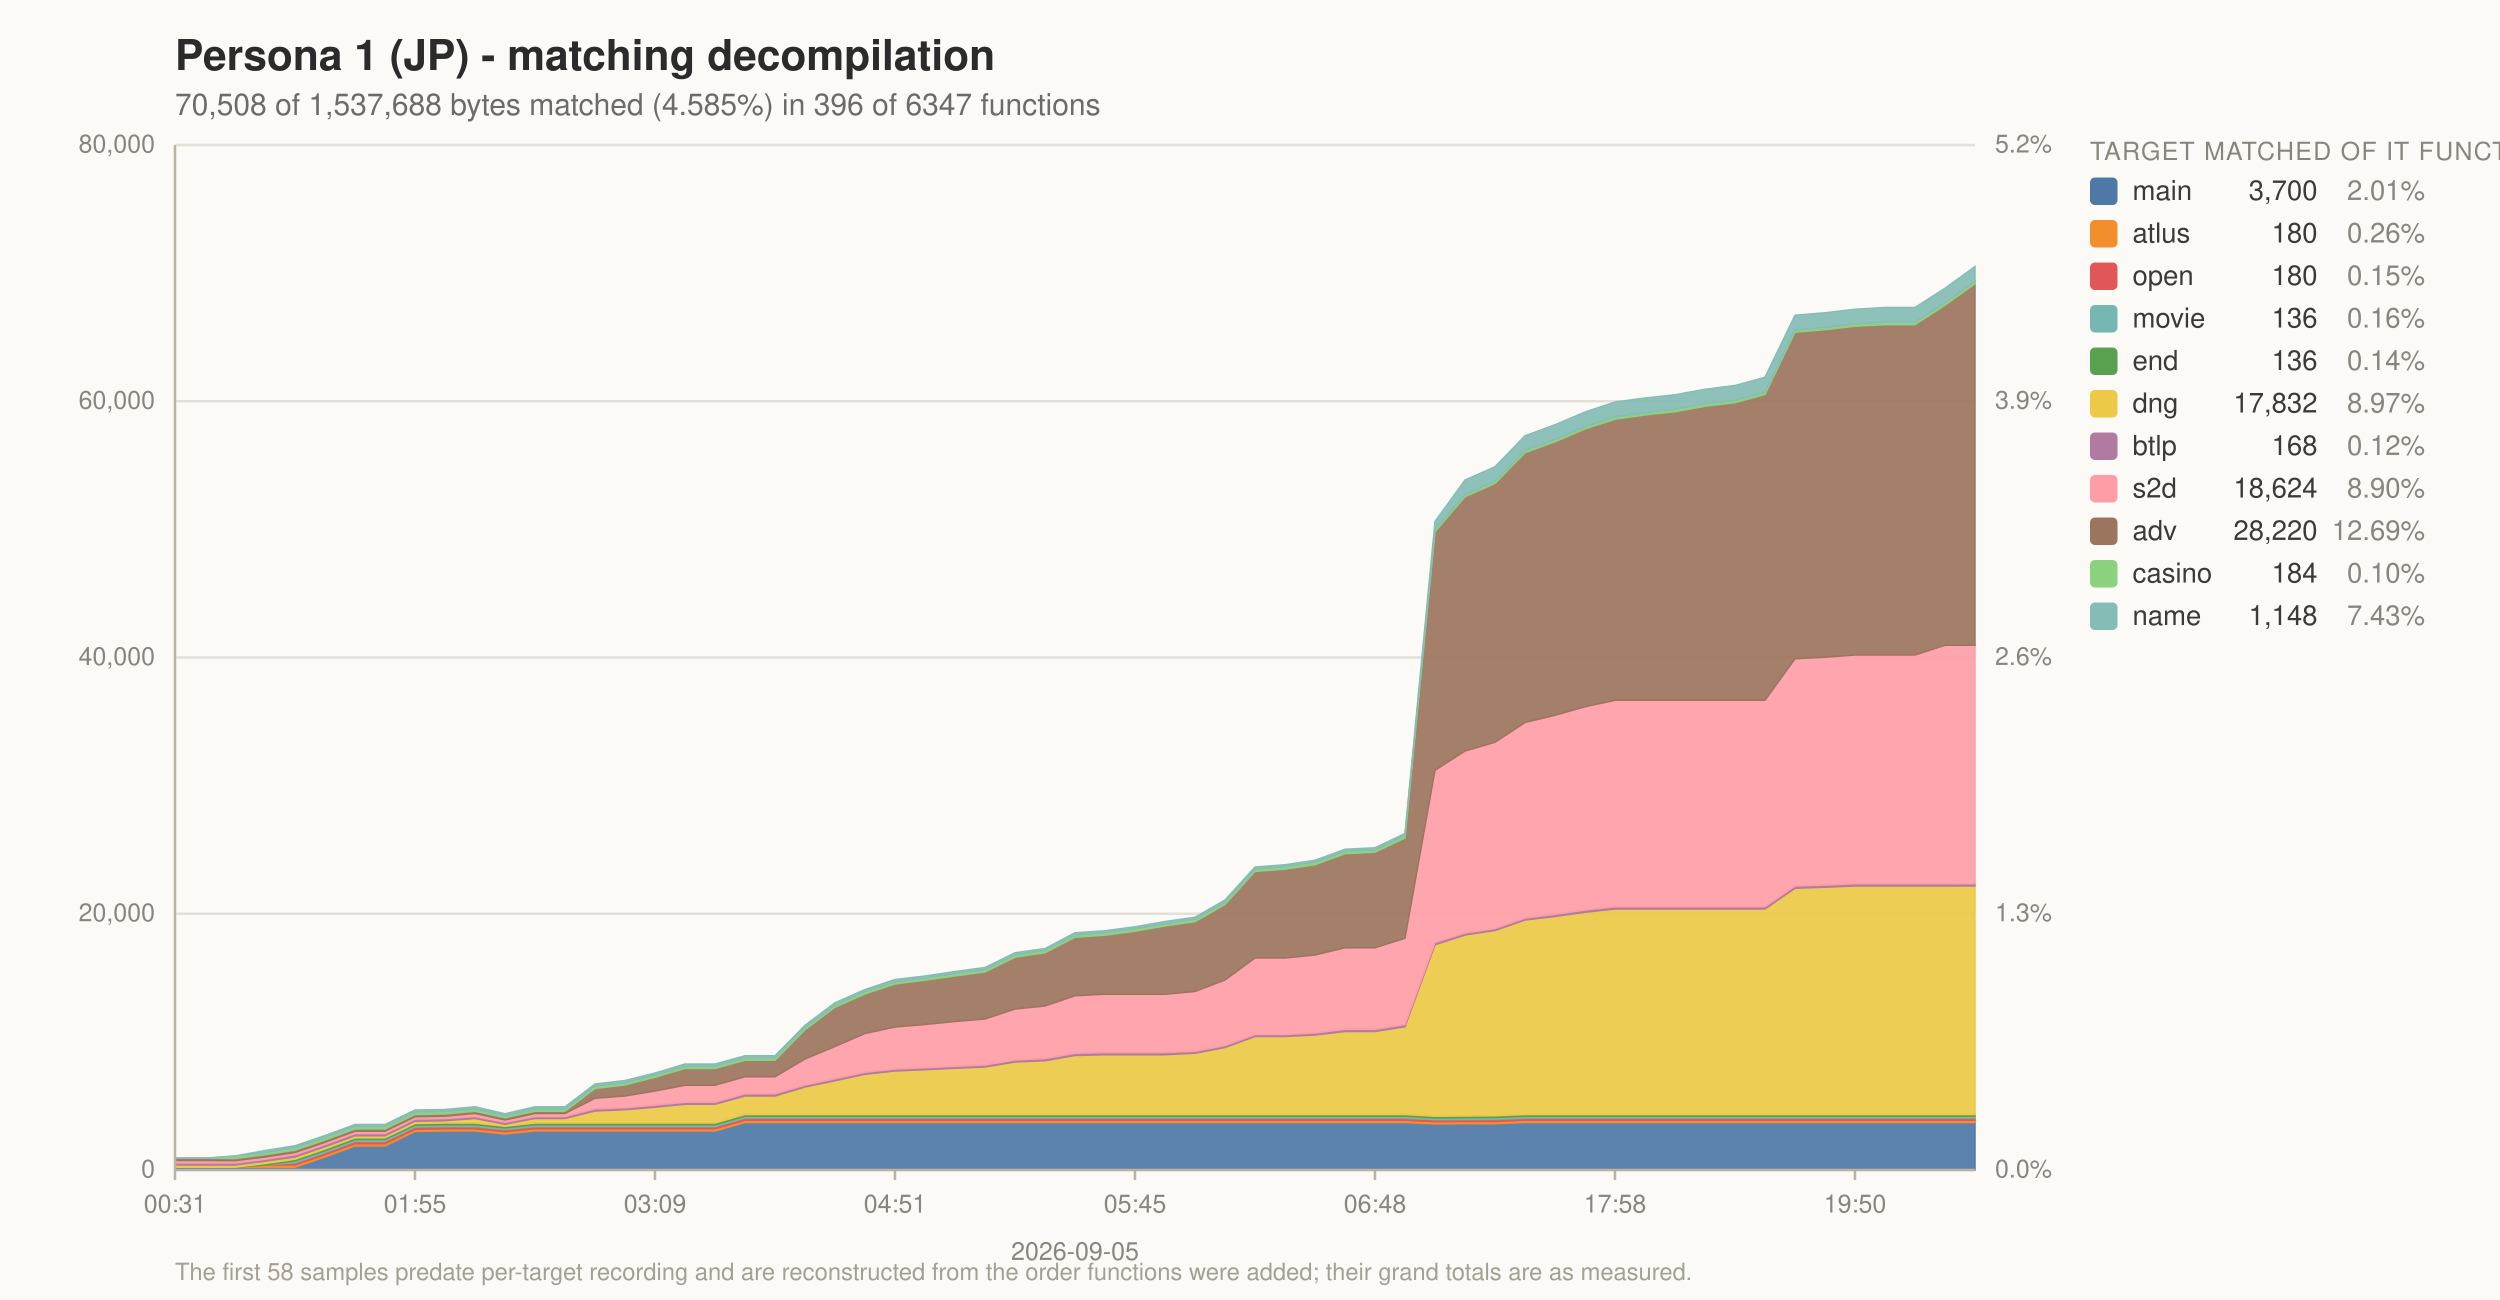
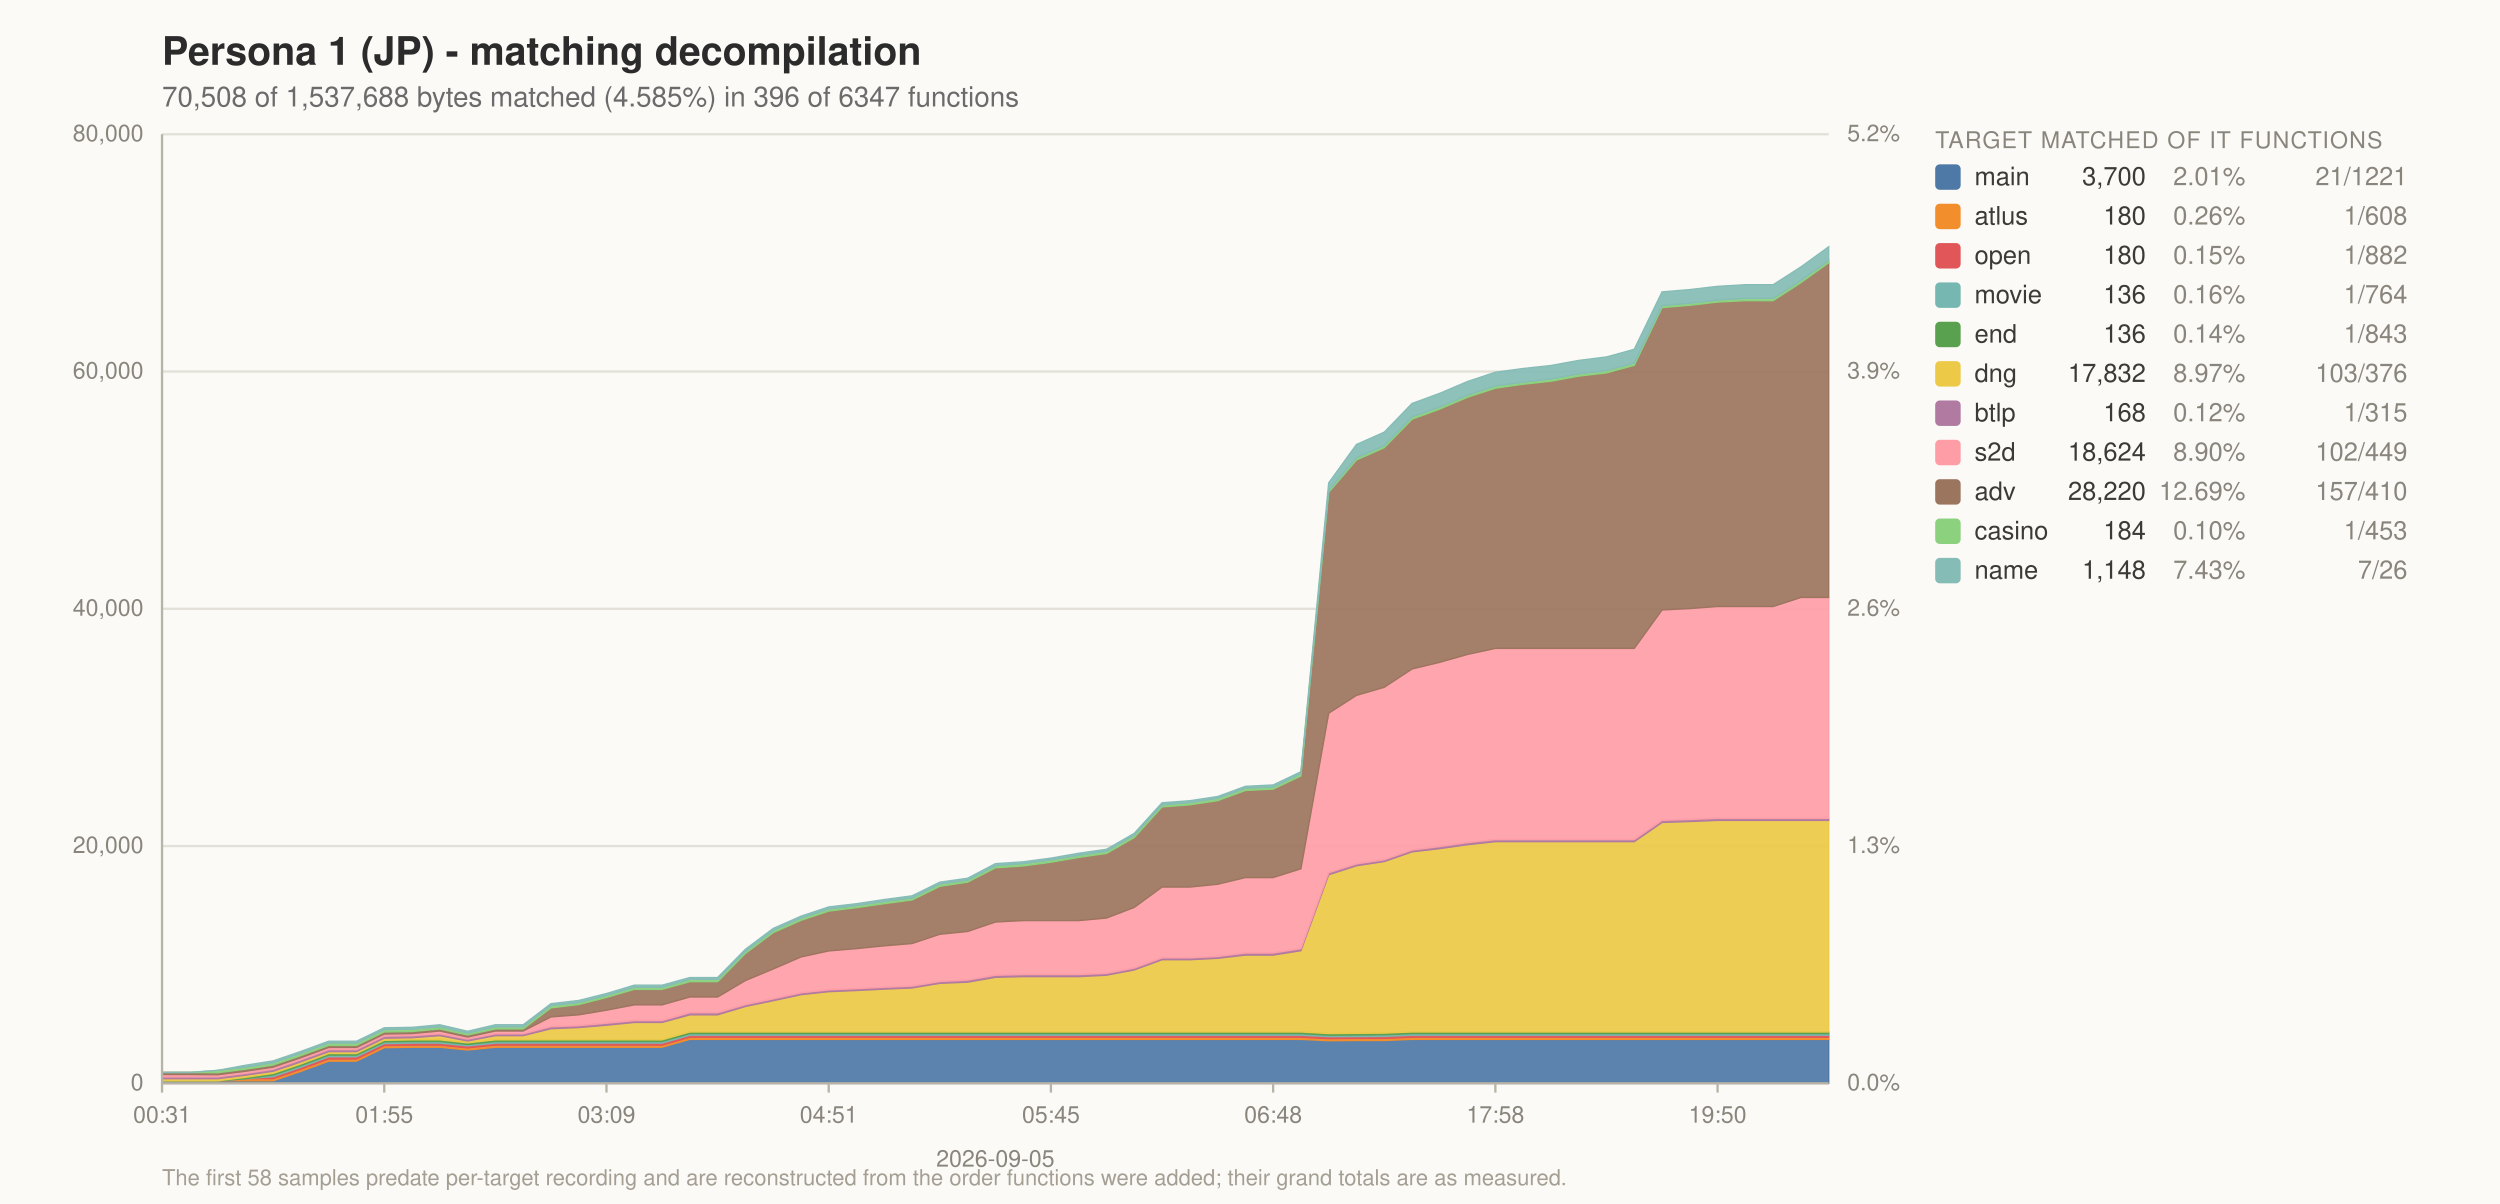
- <svg xmlns="http://www.w3.org/2000/svg" width="1000" height="520" viewBox="0 0 1000 520" font-family="Segoe UI, Helvetica, Arial, sans-serif">
-   <rect width="1000" height="520" fill="#fbfaf7" />
+ <svg xmlns="http://www.w3.org/2000/svg" width="1080" height="520" viewBox="0 0 1080 520" font-family="Segoe UI, Helvetica, Arial, sans-serif">
+   <rect width="1080" height="520" fill="#fbfaf7" />
  <text x="70" y="28" font-size="17" font-weight="600" fill="#2b2b2b">Persona 1 (JP) - matching decompilation</text>
  <text x="70" y="46" font-size="12" fill="#6b6b6b">70,508 of 1,537,688 bytes matched (4.585%) in 396 of 6347 functions</text>
  <line x1="70" y1="468.0" x2="790" y2="468.0" stroke="#e3e0d8" stroke-width="1" />
  <text x="62" y="471.0" font-size="10" fill="#8a857c" text-anchor="end">0</text>
  <text x="798" y="471.0" font-size="10" fill="#8a857c">0.0%</text>
  <line x1="70" y1="365.5" x2="790" y2="365.5" stroke="#e3e0d8" stroke-width="1" />
  <text x="62" y="368.5" font-size="10" fill="#8a857c" text-anchor="end">20,000</text>
  <text x="798" y="368.5" font-size="10" fill="#8a857c">1.3%</text>
  <line x1="70" y1="263.0" x2="790" y2="263.0" stroke="#e3e0d8" stroke-width="1" />
  <text x="62" y="266.0" font-size="10" fill="#8a857c" text-anchor="end">40,000</text>
  <text x="798" y="266.0" font-size="10" fill="#8a857c">2.6%</text>
  <line x1="70" y1="160.5" x2="790" y2="160.5" stroke="#e3e0d8" stroke-width="1" />
  <text x="62" y="163.5" font-size="10" fill="#8a857c" text-anchor="end">60,000</text>
  <text x="798" y="163.5" font-size="10" fill="#8a857c">3.9%</text>
  <line x1="70" y1="58.0" x2="790" y2="58.0" stroke="#e3e0d8" stroke-width="1" />
  <text x="62" y="61.0" font-size="10" fill="#8a857c" text-anchor="end">80,000</text>
  <text x="798" y="61.0" font-size="10" fill="#8a857c">5.2%</text>
  <polygon points="70.0,466.9 82.0,466.9 94.0,466.9 106.0,466.9 118.0,466.9 130.0,462.8 142.0,458.4 154.0,458.4 166.0,452.6 178.0,452.4 190.0,452.4 202.0,453.6 214.0,452.4 226.0,452.4 238.0,452.4 250.0,452.4 262.0,452.4 274.0,452.4 286.0,452.4 298.0,449.0 310.0,449.0 322.0,449.0 334.0,449.0 346.0,449.0 358.0,449.0 370.0,449.0 382.0,449.0 394.0,449.0 406.0,449.0 418.0,449.0 430.0,449.0 442.0,449.0 454.0,449.0 466.0,449.0 478.0,449.0 490.0,449.0 502.0,449.0 514.0,449.0 526.0,449.0 538.0,449.0 550.0,449.0 562.0,449.0 574.0,449.6 586.0,449.5 598.0,449.5 610.0,449.0 622.0,449.0 634.0,449.0 646.0,449.0 658.0,449.0 670.0,449.0 682.0,449.0 694.0,449.0 706.0,449.0 718.0,449.0 730.0,449.0 742.0,449.0 754.0,449.0 766.0,449.0 778.0,449.0 790.0,449.0 790.0,468.0 778.0,468.0 766.0,468.0 754.0,468.0 742.0,468.0 730.0,468.0 718.0,468.0 706.0,468.0 694.0,468.0 682.0,468.0 670.0,468.0 658.0,468.0 646.0,468.0 634.0,468.0 622.0,468.0 610.0,468.0 598.0,468.0 586.0,468.0 574.0,468.0 562.0,468.0 550.0,468.0 538.0,468.0 526.0,468.0 514.0,468.0 502.0,468.0 490.0,468.0 478.0,468.0 466.0,468.0 454.0,468.0 442.0,468.0 430.0,468.0 418.0,468.0 406.0,468.0 394.0,468.0 382.0,468.0 370.0,468.0 358.0,468.0 346.0,468.0 334.0,468.0 322.0,468.0 310.0,468.0 298.0,468.0 286.0,468.0 274.0,468.0 262.0,468.0 250.0,468.0 238.0,468.0 226.0,468.0 214.0,468.0 202.0,468.0 190.0,468.0 178.0,468.0 166.0,468.0 154.0,468.0 142.0,468.0 130.0,468.0 118.0,468.0 106.0,468.0 94.0,468.0 82.0,468.0 70.0,468.0" fill="#4e79a7" fill-opacity="0.92" stroke="#4e79a7" stroke-width="0.6" />
  <polygon points="70.0,466.9 82.0,466.9 94.0,466.9 106.0,466.0 118.0,466.0 130.0,461.9 142.0,457.5 154.0,457.5 166.0,451.7 178.0,451.5 190.0,451.5 202.0,452.7 214.0,451.5 226.0,451.5 238.0,451.5 250.0,451.5 262.0,451.5 274.0,451.5 286.0,451.5 298.0,448.1 310.0,448.1 322.0,448.1 334.0,448.1 346.0,448.1 358.0,448.1 370.0,448.1 382.0,448.1 394.0,448.1 406.0,448.1 418.0,448.1 430.0,448.1 442.0,448.1 454.0,448.1 466.0,448.1 478.0,448.1 490.0,448.1 502.0,448.1 514.0,448.1 526.0,448.1 538.0,448.1 550.0,448.1 562.0,448.1 574.0,448.7 586.0,448.6 598.0,448.6 610.0,448.1 622.0,448.1 634.0,448.1 646.0,448.1 658.0,448.1 670.0,448.1 682.0,448.1 694.0,448.1 706.0,448.1 718.0,448.1 730.0,448.1 742.0,448.1 754.0,448.1 766.0,448.1 778.0,448.1 790.0,448.1 790.0,449.0 778.0,449.0 766.0,449.0 754.0,449.0 742.0,449.0 730.0,449.0 718.0,449.0 706.0,449.0 694.0,449.0 682.0,449.0 670.0,449.0 658.0,449.0 646.0,449.0 634.0,449.0 622.0,449.0 610.0,449.0 598.0,449.5 586.0,449.5 574.0,449.6 562.0,449.0 550.0,449.0 538.0,449.0 526.0,449.0 514.0,449.0 502.0,449.0 490.0,449.0 478.0,449.0 466.0,449.0 454.0,449.0 442.0,449.0 430.0,449.0 418.0,449.0 406.0,449.0 394.0,449.0 382.0,449.0 370.0,449.0 358.0,449.0 346.0,449.0 334.0,449.0 322.0,449.0 310.0,449.0 298.0,449.0 286.0,452.4 274.0,452.4 262.0,452.4 250.0,452.4 238.0,452.4 226.0,452.4 214.0,452.4 202.0,453.6 190.0,452.4 178.0,452.4 166.0,452.6 154.0,458.4 142.0,458.4 130.0,462.8 118.0,466.9 106.0,466.9 94.0,466.9 82.0,466.9 70.0,466.9" fill="#f28e2b" fill-opacity="0.92" stroke="#f28e2b" stroke-width="0.6" />
  <polygon points="70.0,466.9 82.0,466.9 94.0,466.9 106.0,466.0 118.0,465.1 130.0,461.0 142.0,456.5 154.0,456.5 166.0,450.8 178.0,450.6 190.0,450.6 202.0,451.8 214.0,450.6 226.0,450.6 238.0,450.6 250.0,450.6 262.0,450.6 274.0,450.6 286.0,450.6 298.0,447.2 310.0,447.2 322.0,447.2 334.0,447.2 346.0,447.2 358.0,447.2 370.0,447.2 382.0,447.2 394.0,447.2 406.0,447.2 418.0,447.2 430.0,447.2 442.0,447.2 454.0,447.2 466.0,447.2 478.0,447.2 490.0,447.2 502.0,447.2 514.0,447.2 526.0,447.2 538.0,447.2 550.0,447.2 562.0,447.2 574.0,447.8 586.0,447.8 598.0,447.7 610.0,447.2 622.0,447.2 634.0,447.2 646.0,447.2 658.0,447.2 670.0,447.2 682.0,447.2 694.0,447.2 706.0,447.2 718.0,447.2 730.0,447.2 742.0,447.2 754.0,447.2 766.0,447.2 778.0,447.2 790.0,447.2 790.0,448.1 778.0,448.1 766.0,448.1 754.0,448.1 742.0,448.1 730.0,448.1 718.0,448.1 706.0,448.1 694.0,448.1 682.0,448.1 670.0,448.1 658.0,448.1 646.0,448.1 634.0,448.1 622.0,448.1 610.0,448.1 598.0,448.6 586.0,448.6 574.0,448.7 562.0,448.1 550.0,448.1 538.0,448.1 526.0,448.1 514.0,448.1 502.0,448.1 490.0,448.1 478.0,448.1 466.0,448.1 454.0,448.1 442.0,448.1 430.0,448.1 418.0,448.1 406.0,448.1 394.0,448.1 382.0,448.1 370.0,448.1 358.0,448.1 346.0,448.1 334.0,448.1 322.0,448.1 310.0,448.1 298.0,448.1 286.0,451.5 274.0,451.5 262.0,451.5 250.0,451.5 238.0,451.5 226.0,451.5 214.0,451.5 202.0,452.7 190.0,451.5 178.0,451.5 166.0,451.7 154.0,457.5 142.0,457.5 130.0,461.9 118.0,466.0 106.0,466.0 94.0,466.9 82.0,466.9 70.0,466.9" fill="#e15759" fill-opacity="0.92" stroke="#e15759" stroke-width="0.6" />
  <polygon points="70.0,466.9 82.0,466.9 94.0,466.9 106.0,466.0 118.0,464.4 130.0,460.3 142.0,455.8 154.0,455.8 166.0,450.1 178.0,449.9 190.0,449.9 202.0,451.2 214.0,449.9 226.0,449.9 238.0,449.9 250.0,449.9 262.0,449.9 274.0,449.9 286.0,449.9 298.0,446.5 310.0,446.5 322.0,446.5 334.0,446.5 346.0,446.5 358.0,446.5 370.0,446.5 382.0,446.5 394.0,446.5 406.0,446.5 418.0,446.5 430.0,446.5 442.0,446.5 454.0,446.5 466.0,446.5 478.0,446.5 490.0,446.5 502.0,446.5 514.0,446.5 526.0,446.5 538.0,446.5 550.0,446.5 562.0,446.5 574.0,447.2 586.0,447.1 598.0,447.0 610.0,446.5 622.0,446.5 634.0,446.5 646.0,446.5 658.0,446.5 670.0,446.5 682.0,446.5 694.0,446.5 706.0,446.5 718.0,446.5 730.0,446.5 742.0,446.5 754.0,446.5 766.0,446.5 778.0,446.5 790.0,446.5 790.0,447.2 778.0,447.2 766.0,447.2 754.0,447.2 742.0,447.2 730.0,447.2 718.0,447.2 706.0,447.2 694.0,447.2 682.0,447.2 670.0,447.2 658.0,447.2 646.0,447.2 634.0,447.2 622.0,447.2 610.0,447.2 598.0,447.7 586.0,447.8 574.0,447.8 562.0,447.2 550.0,447.2 538.0,447.2 526.0,447.2 514.0,447.2 502.0,447.2 490.0,447.2 478.0,447.2 466.0,447.2 454.0,447.2 442.0,447.2 430.0,447.2 418.0,447.2 406.0,447.2 394.0,447.2 382.0,447.2 370.0,447.2 358.0,447.2 346.0,447.2 334.0,447.2 322.0,447.2 310.0,447.2 298.0,447.2 286.0,450.6 274.0,450.6 262.0,450.6 250.0,450.6 238.0,450.6 226.0,450.6 214.0,450.6 202.0,451.8 190.0,450.6 178.0,450.6 166.0,450.8 154.0,456.5 142.0,456.5 130.0,461.0 118.0,465.1 106.0,466.0 94.0,466.9 82.0,466.9 70.0,466.9" fill="#76b7b2" fill-opacity="0.92" stroke="#76b7b2" stroke-width="0.6" />
  <polygon points="70.0,466.9 82.0,466.9 94.0,466.9 106.0,465.4 118.0,463.7 130.0,459.6 142.0,455.1 154.0,455.1 166.0,449.4 178.0,449.2 190.0,449.2 202.0,450.5 214.0,449.2 226.0,449.2 238.0,449.2 250.0,449.2 262.0,449.2 274.0,449.2 286.0,449.2 298.0,445.8 310.0,445.8 322.0,445.8 334.0,445.8 346.0,445.8 358.0,445.8 370.0,445.8 382.0,445.8 394.0,445.8 406.0,445.8 418.0,445.8 430.0,445.8 442.0,445.8 454.0,445.8 466.0,445.8 478.0,445.8 490.0,445.8 502.0,445.8 514.0,445.8 526.0,445.8 538.0,445.8 550.0,445.8 562.0,445.8 574.0,446.5 586.0,446.4 598.0,446.3 610.0,445.8 622.0,445.8 634.0,445.8 646.0,445.8 658.0,445.8 670.0,445.8 682.0,445.8 694.0,445.8 706.0,445.8 718.0,445.8 730.0,445.8 742.0,445.8 754.0,445.8 766.0,445.8 778.0,445.8 790.0,445.8 790.0,446.5 778.0,446.5 766.0,446.5 754.0,446.5 742.0,446.5 730.0,446.5 718.0,446.5 706.0,446.5 694.0,446.5 682.0,446.5 670.0,446.5 658.0,446.5 646.0,446.5 634.0,446.5 622.0,446.5 610.0,446.5 598.0,447.0 586.0,447.1 574.0,447.2 562.0,446.5 550.0,446.5 538.0,446.5 526.0,446.5 514.0,446.5 502.0,446.5 490.0,446.5 478.0,446.5 466.0,446.5 454.0,446.5 442.0,446.5 430.0,446.5 418.0,446.5 406.0,446.5 394.0,446.5 382.0,446.5 370.0,446.5 358.0,446.5 346.0,446.5 334.0,446.5 322.0,446.5 310.0,446.5 298.0,446.5 286.0,449.9 274.0,449.9 262.0,449.9 250.0,449.9 238.0,449.9 226.0,449.9 214.0,449.9 202.0,451.2 190.0,449.9 178.0,449.9 166.0,450.1 154.0,455.8 142.0,455.8 130.0,460.3 118.0,464.4 106.0,466.0 94.0,466.9 82.0,466.9 70.0,466.9" fill="#59a14f" fill-opacity="0.92" stroke="#59a14f" stroke-width="0.6" />
  <polygon points="70.0,466.0 82.0,466.0 94.0,466.0 106.0,464.5 118.0,462.8 130.0,458.7 142.0,454.3 154.0,454.3 166.0,448.5 178.0,448.3 190.0,447.4 202.0,449.7 214.0,447.4 226.0,447.4 238.0,444.4 250.0,443.9 262.0,442.9 274.0,441.7 286.0,441.7 298.0,438.4 310.0,438.4 322.0,434.8 334.0,432.3 346.0,429.7 358.0,428.4 370.0,427.9 382.0,427.3 394.0,426.8 406.0,424.8 418.0,424.3 430.0,422.2 442.0,421.9 454.0,421.9 466.0,421.9 478.0,421.3 490.0,419.0 502.0,414.6 514.0,414.6 526.0,414.0 538.0,412.6 550.0,412.6 562.0,410.7 574.0,377.9 586.0,374.0 598.0,372.2 610.0,368.0 622.0,366.6 634.0,364.9 646.0,363.6 658.0,363.6 670.0,363.6 682.0,363.6 694.0,363.6 706.0,363.6 718.0,355.3 730.0,354.9 742.0,354.4 754.0,354.4 766.0,354.4 778.0,354.4 790.0,354.4 790.0,445.8 778.0,445.8 766.0,445.8 754.0,445.8 742.0,445.8 730.0,445.8 718.0,445.8 706.0,445.8 694.0,445.8 682.0,445.8 670.0,445.8 658.0,445.8 646.0,445.8 634.0,445.8 622.0,445.8 610.0,445.8 598.0,446.3 586.0,446.4 574.0,446.5 562.0,445.8 550.0,445.8 538.0,445.8 526.0,445.8 514.0,445.8 502.0,445.8 490.0,445.8 478.0,445.8 466.0,445.8 454.0,445.8 442.0,445.8 430.0,445.8 418.0,445.8 406.0,445.8 394.0,445.8 382.0,445.8 370.0,445.8 358.0,445.8 346.0,445.8 334.0,445.8 322.0,445.8 310.0,445.8 298.0,445.8 286.0,449.2 274.0,449.2 262.0,449.2 250.0,449.2 238.0,449.2 226.0,449.2 214.0,449.2 202.0,450.5 190.0,449.2 178.0,449.2 166.0,449.4 154.0,455.1 142.0,455.1 130.0,459.6 118.0,463.7 106.0,465.4 94.0,466.9 82.0,466.9 70.0,466.9" fill="#edc948" fill-opacity="0.92" stroke="#edc948" stroke-width="0.6" />
  <polygon points="70.0,465.2 82.0,465.2 94.0,465.2 106.0,463.7 118.0,461.9 130.0,457.8 142.0,453.4 154.0,453.4 166.0,447.6 178.0,447.4 190.0,446.6 202.0,448.9 214.0,446.6 226.0,446.6 238.0,443.5 250.0,443.1 262.0,442.0 274.0,440.9 286.0,440.9 298.0,437.5 310.0,437.5 322.0,434.0 334.0,431.5 346.0,428.9 358.0,427.6 370.0,427.1 382.0,426.5 394.0,426.0 406.0,424.0 418.0,423.4 430.0,421.3 442.0,421.0 454.0,421.0 466.0,421.0 478.0,420.5 490.0,418.2 502.0,413.8 514.0,413.8 526.0,413.2 538.0,411.7 550.0,411.7 562.0,409.8 574.0,377.0 586.0,373.2 598.0,371.4 610.0,367.2 622.0,365.7 634.0,364.0 646.0,362.7 658.0,362.7 670.0,362.7 682.0,362.7 694.0,362.7 706.0,362.7 718.0,354.4 730.0,354.0 742.0,353.5 754.0,353.5 766.0,353.5 778.0,353.5 790.0,353.5 790.0,354.4 778.0,354.4 766.0,354.4 754.0,354.4 742.0,354.4 730.0,354.9 718.0,355.3 706.0,363.6 694.0,363.6 682.0,363.6 670.0,363.6 658.0,363.6 646.0,363.6 634.0,364.9 622.0,366.6 610.0,368.0 598.0,372.2 586.0,374.0 574.0,377.9 562.0,410.7 550.0,412.6 538.0,412.6 526.0,414.0 514.0,414.6 502.0,414.6 490.0,419.0 478.0,421.3 466.0,421.9 454.0,421.9 442.0,421.9 430.0,422.2 418.0,424.3 406.0,424.8 394.0,426.8 382.0,427.3 370.0,427.9 358.0,428.4 346.0,429.7 334.0,432.3 322.0,434.8 310.0,438.4 298.0,438.4 286.0,441.7 274.0,441.7 262.0,442.9 250.0,443.9 238.0,444.4 226.0,447.4 214.0,447.4 202.0,449.7 190.0,447.4 178.0,448.3 166.0,448.5 154.0,454.3 142.0,454.3 130.0,458.7 118.0,462.8 106.0,464.5 94.0,466.0 82.0,466.0 70.0,466.0" fill="#b07aa1" fill-opacity="0.92" stroke="#b07aa1" stroke-width="0.6" />
  <polygon points="70.0,464.2 82.0,464.2 94.0,464.3 106.0,462.8 118.0,461.0 130.0,456.9 142.0,452.5 154.0,452.5 166.0,446.7 178.0,446.5 190.0,445.4 202.0,448.0 214.0,445.4 226.0,445.4 238.0,439.3 250.0,438.4 262.0,436.4 274.0,434.1 286.0,434.1 298.0,430.7 310.0,430.7 322.0,423.6 334.0,418.6 346.0,413.4 358.0,410.8 370.0,409.8 382.0,408.6 394.0,407.6 406.0,403.6 418.0,402.4 430.0,398.3 442.0,397.7 454.0,397.7 466.0,397.7 478.0,396.6 490.0,392.0 502.0,383.2 514.0,383.2 526.0,382.0 538.0,379.1 550.0,379.1 562.0,375.3 574.0,308.1 586.0,300.4 598.0,296.9 610.0,289.0 622.0,286.1 634.0,282.7 646.0,280.1 658.0,280.1 670.0,280.1 682.0,280.1 694.0,280.1 706.0,280.1 718.0,263.5 730.0,262.9 742.0,262.0 754.0,262.0 766.0,262.0 778.0,258.1 790.0,258.1 790.0,353.5 778.0,353.5 766.0,353.5 754.0,353.5 742.0,353.5 730.0,354.0 718.0,354.4 706.0,362.7 694.0,362.7 682.0,362.7 670.0,362.7 658.0,362.7 646.0,362.7 634.0,364.0 622.0,365.7 610.0,367.2 598.0,371.4 586.0,373.2 574.0,377.0 562.0,409.8 550.0,411.7 538.0,411.7 526.0,413.2 514.0,413.8 502.0,413.8 490.0,418.2 478.0,420.5 466.0,421.0 454.0,421.0 442.0,421.0 430.0,421.3 418.0,423.4 406.0,424.0 394.0,426.0 382.0,426.5 370.0,427.1 358.0,427.6 346.0,428.9 334.0,431.5 322.0,434.0 310.0,437.5 298.0,437.5 286.0,440.9 274.0,440.9 262.0,442.0 250.0,443.1 238.0,443.5 226.0,446.6 214.0,446.6 202.0,448.9 190.0,446.6 178.0,447.4 166.0,447.6 154.0,453.4 142.0,453.4 130.0,457.8 118.0,461.9 106.0,463.7 94.0,465.2 82.0,465.2 70.0,465.2" fill="#ff9da7" fill-opacity="0.92" stroke="#ff9da7" stroke-width="0.6" />
  <polygon points="70.0,463.3 82.0,463.3 94.0,463.4 106.0,461.9 118.0,460.1 130.0,456.0 142.0,451.6 154.0,451.6 166.0,445.8 178.0,445.6 190.0,444.5 202.0,447.1 214.0,444.5 226.0,444.5 238.0,435.4 250.0,434.0 262.0,430.9 274.0,427.4 286.0,427.4 298.0,424.1 310.0,424.1 322.0,411.9 334.0,402.9 346.0,397.6 358.0,393.6 370.0,392.1 382.0,390.4 394.0,388.8 406.0,382.9 418.0,381.1 430.0,374.9 442.0,374.1 454.0,372.5 466.0,370.4 478.0,368.7 490.0,361.8 502.0,348.6 514.0,347.7 526.0,345.9 538.0,341.5 550.0,340.9 562.0,335.2 574.0,212.7 586.0,198.7 598.0,193.4 610.0,181.1 622.0,176.7 634.0,171.6 646.0,167.7 658.0,166.0 670.0,164.7 682.0,162.5 694.0,161.1 706.0,157.8 718.0,132.9 730.0,131.9 742.0,130.5 754.0,129.9 766.0,129.9 778.0,122.1 790.0,113.5 790.0,258.1 778.0,258.1 766.0,262.0 754.0,262.0 742.0,262.0 730.0,262.9 718.0,263.5 706.0,280.1 694.0,280.1 682.0,280.1 670.0,280.1 658.0,280.1 646.0,280.1 634.0,282.7 622.0,286.1 610.0,289.0 598.0,296.9 586.0,300.4 574.0,308.1 562.0,375.3 550.0,379.1 538.0,379.1 526.0,382.0 514.0,383.2 502.0,383.2 490.0,392.0 478.0,396.6 466.0,397.7 454.0,397.7 442.0,397.7 430.0,398.3 418.0,402.4 406.0,403.6 394.0,407.6 382.0,408.6 370.0,409.8 358.0,410.8 346.0,413.4 334.0,418.6 322.0,423.6 310.0,430.7 298.0,430.7 286.0,434.1 274.0,434.1 262.0,436.4 250.0,438.4 238.0,439.3 226.0,445.4 214.0,445.4 202.0,448.0 190.0,445.4 178.0,446.5 166.0,446.7 154.0,452.5 142.0,452.5 130.0,456.9 118.0,461.0 106.0,462.8 94.0,464.3 82.0,464.2 70.0,464.2" fill="#9c755f" fill-opacity="0.92" stroke="#9c755f" stroke-width="0.6" />
  <polygon points="70.0,463.3 82.0,463.3 94.0,462.4 106.0,461.0 118.0,459.1 130.0,455.0 142.0,450.6 154.0,450.6 166.0,444.8 178.0,444.6 190.0,443.6 202.0,446.3 214.0,443.6 226.0,443.6 238.0,434.4 250.0,433.1 262.0,430.0 274.0,426.5 286.0,426.5 298.0,423.1 310.0,423.1 322.0,411.0 334.0,402.0 346.0,396.6 358.0,392.7 370.0,391.2 382.0,389.4 394.0,387.9 406.0,381.9 418.0,380.2 430.0,374.0 442.0,373.1 454.0,371.5 466.0,369.5 478.0,367.7 490.0,360.8 502.0,347.7 514.0,346.7 526.0,344.9 538.0,340.5 550.0,340.0 562.0,334.2 574.0,211.8 586.0,197.8 598.0,192.5 610.0,180.1 622.0,175.8 634.0,170.7 646.0,166.7 658.0,165.1 670.0,163.7 682.0,161.5 694.0,160.1 706.0,156.8 718.0,132.0 730.0,131.0 742.0,129.6 754.0,128.9 766.0,128.9 778.0,121.1 790.0,112.5 790.0,113.5 778.0,122.1 766.0,129.9 754.0,129.9 742.0,130.5 730.0,131.9 718.0,132.9 706.0,157.8 694.0,161.1 682.0,162.5 670.0,164.7 658.0,166.0 646.0,167.7 634.0,171.6 622.0,176.7 610.0,181.1 598.0,193.4 586.0,198.7 574.0,212.7 562.0,335.2 550.0,340.9 538.0,341.5 526.0,345.9 514.0,347.7 502.0,348.6 490.0,361.8 478.0,368.7 466.0,370.4 454.0,372.5 442.0,374.1 430.0,374.9 418.0,381.1 406.0,382.9 394.0,388.8 382.0,390.4 370.0,392.1 358.0,393.6 346.0,397.6 334.0,402.9 322.0,411.9 310.0,424.1 298.0,424.1 286.0,427.4 274.0,427.4 262.0,430.9 250.0,434.0 238.0,435.4 226.0,444.5 214.0,444.5 202.0,447.1 190.0,444.5 178.0,445.6 166.0,445.8 154.0,451.6 142.0,451.6 130.0,456.0 118.0,460.1 106.0,461.9 94.0,463.4 82.0,463.3 70.0,463.3" fill="#8cd17d" fill-opacity="0.92" stroke="#8cd17d" stroke-width="0.6" />
  <polygon points="70.0,463.3 82.0,463.3 94.0,462.4 106.0,460.2 118.0,458.3 130.0,454.2 142.0,449.8 154.0,449.8 166.0,444.0 178.0,443.8 190.0,442.7 202.0,445.5 214.0,442.7 226.0,442.7 238.0,433.6 250.0,432.2 262.0,429.2 274.0,425.6 286.0,425.6 298.0,422.3 310.0,422.3 322.0,410.1 334.0,401.1 346.0,395.8 358.0,391.8 370.0,390.4 382.0,388.6 394.0,387.0 406.0,381.1 418.0,379.4 430.0,373.1 442.0,372.3 454.0,370.7 466.0,368.6 478.0,366.9 490.0,360.0 502.0,346.8 514.0,345.9 526.0,344.1 538.0,339.7 550.0,339.1 562.0,333.4 574.0,208.6 586.0,192.0 598.0,186.7 610.0,174.3 622.0,169.9 634.0,164.8 646.0,160.8 658.0,159.2 670.0,157.9 682.0,155.7 694.0,154.2 706.0,150.9 718.0,126.1 730.0,125.1 742.0,123.7 754.0,123.0 766.0,123.0 778.0,115.3 790.0,106.6 790.0,112.5 778.0,121.1 766.0,128.9 754.0,128.9 742.0,129.6 730.0,131.0 718.0,132.0 706.0,156.8 694.0,160.1 682.0,161.5 670.0,163.7 658.0,165.1 646.0,166.7 634.0,170.7 622.0,175.8 610.0,180.1 598.0,192.5 586.0,197.8 574.0,211.8 562.0,334.2 550.0,340.0 538.0,340.5 526.0,344.9 514.0,346.7 502.0,347.7 490.0,360.8 478.0,367.7 466.0,369.5 454.0,371.5 442.0,373.1 430.0,374.0 418.0,380.2 406.0,381.9 394.0,387.9 382.0,389.4 370.0,391.2 358.0,392.7 346.0,396.6 334.0,402.0 322.0,411.0 310.0,423.1 298.0,423.1 286.0,426.5 274.0,426.5 262.0,430.0 250.0,433.1 238.0,434.4 226.0,443.6 214.0,443.6 202.0,446.3 190.0,443.6 178.0,444.6 166.0,444.8 154.0,450.6 142.0,450.6 130.0,455.0 118.0,459.1 106.0,461.0 94.0,462.4 82.0,463.3 70.0,463.3" fill="#86bcb6" fill-opacity="0.92" stroke="#86bcb6" stroke-width="0.6" />
  <line x1="70" y1="468" x2="790" y2="468" stroke="#b9b3a7" />
  <line x1="70" y1="58" x2="70" y2="468" stroke="#b9b3a7" />
  <line x1="70.0" y1="468" x2="70.0" y2="472" stroke="#b9b3a7" />
  <text x="70.0" y="485" font-size="10" fill="#8a857c" text-anchor="middle">00:31</text>
  <line x1="166.0" y1="468" x2="166.0" y2="472" stroke="#b9b3a7" />
  <text x="166.0" y="485" font-size="10" fill="#8a857c" text-anchor="middle">01:55</text>
  <line x1="262.0" y1="468" x2="262.0" y2="472" stroke="#b9b3a7" />
  <text x="262.0" y="485" font-size="10" fill="#8a857c" text-anchor="middle">03:09</text>
  <line x1="358.0" y1="468" x2="358.0" y2="472" stroke="#b9b3a7" />
  <text x="358.0" y="485" font-size="10" fill="#8a857c" text-anchor="middle">04:51</text>
  <line x1="454.0" y1="468" x2="454.0" y2="472" stroke="#b9b3a7" />
  <text x="454.0" y="485" font-size="10" fill="#8a857c" text-anchor="middle">05:45</text>
  <line x1="550.0" y1="468" x2="550.0" y2="472" stroke="#b9b3a7" />
  <text x="550.0" y="485" font-size="10" fill="#8a857c" text-anchor="middle">06:48</text>
  <line x1="646.0" y1="468" x2="646.0" y2="472" stroke="#b9b3a7" />
  <text x="646.0" y="485" font-size="10" fill="#8a857c" text-anchor="middle">17:58</text>
  <line x1="742.0" y1="468" x2="742.0" y2="472" stroke="#b9b3a7" />
  <text x="742.0" y="485" font-size="10" fill="#8a857c" text-anchor="middle">19:50</text>
  <text x="430.0" y="504" font-size="10" fill="#8a857c" text-anchor="middle">2026-09-05</text>
  <text x="836" y="64" font-size="10" fill="#8a857c" letter-spacing="0.5">TARGET   MATCHED  OF IT  FUNCTIONS</text>
  <rect x="836" y="71" width="11" height="11" fill="#4e79a7" rx="2" />
  <text x="853" y="80" font-size="11" fill="#3d3a35">main</text>
  <text x="927" y="80" font-size="11" fill="#3d3a35" text-anchor="end">3,700</text>
  <text x="970" y="80" font-size="11" fill="#8a857c" text-anchor="end">2.01%</text>
  <text x="1040" y="80" font-size="11" fill="#8a857c" text-anchor="end">21/1221</text>
  <rect x="836" y="88" width="11" height="11" fill="#f28e2b" rx="2" />
  <text x="853" y="97" font-size="11" fill="#3d3a35">atlus</text>
  <text x="927" y="97" font-size="11" fill="#3d3a35" text-anchor="end">180</text>
  <text x="970" y="97" font-size="11" fill="#8a857c" text-anchor="end">0.26%</text>
  <text x="1040" y="97" font-size="11" fill="#8a857c" text-anchor="end">1/608</text>
  <rect x="836" y="105" width="11" height="11" fill="#e15759" rx="2" />
  <text x="853" y="114" font-size="11" fill="#3d3a35">open</text>
  <text x="927" y="114" font-size="11" fill="#3d3a35" text-anchor="end">180</text>
  <text x="970" y="114" font-size="11" fill="#8a857c" text-anchor="end">0.15%</text>
  <text x="1040" y="114" font-size="11" fill="#8a857c" text-anchor="end">1/882</text>
  <rect x="836" y="122" width="11" height="11" fill="#76b7b2" rx="2" />
  <text x="853" y="131" font-size="11" fill="#3d3a35">movie</text>
  <text x="927" y="131" font-size="11" fill="#3d3a35" text-anchor="end">136</text>
  <text x="970" y="131" font-size="11" fill="#8a857c" text-anchor="end">0.16%</text>
  <text x="1040" y="131" font-size="11" fill="#8a857c" text-anchor="end">1/764</text>
  <rect x="836" y="139" width="11" height="11" fill="#59a14f" rx="2" />
  <text x="853" y="148" font-size="11" fill="#3d3a35">end</text>
  <text x="927" y="148" font-size="11" fill="#3d3a35" text-anchor="end">136</text>
  <text x="970" y="148" font-size="11" fill="#8a857c" text-anchor="end">0.14%</text>
  <text x="1040" y="148" font-size="11" fill="#8a857c" text-anchor="end">1/843</text>
  <rect x="836" y="156" width="11" height="11" fill="#edc948" rx="2" />
  <text x="853" y="165" font-size="11" fill="#3d3a35">dng</text>
  <text x="927" y="165" font-size="11" fill="#3d3a35" text-anchor="end">17,832</text>
  <text x="970" y="165" font-size="11" fill="#8a857c" text-anchor="end">8.97%</text>
  <text x="1040" y="165" font-size="11" fill="#8a857c" text-anchor="end">103/376</text>
  <rect x="836" y="173" width="11" height="11" fill="#b07aa1" rx="2" />
  <text x="853" y="182" font-size="11" fill="#3d3a35">btlp</text>
  <text x="927" y="182" font-size="11" fill="#3d3a35" text-anchor="end">168</text>
  <text x="970" y="182" font-size="11" fill="#8a857c" text-anchor="end">0.12%</text>
  <text x="1040" y="182" font-size="11" fill="#8a857c" text-anchor="end">1/315</text>
  <rect x="836" y="190" width="11" height="11" fill="#ff9da7" rx="2" />
  <text x="853" y="199" font-size="11" fill="#3d3a35">s2d</text>
  <text x="927" y="199" font-size="11" fill="#3d3a35" text-anchor="end">18,624</text>
  <text x="970" y="199" font-size="11" fill="#8a857c" text-anchor="end">8.90%</text>
  <text x="1040" y="199" font-size="11" fill="#8a857c" text-anchor="end">102/449</text>
  <rect x="836" y="207" width="11" height="11" fill="#9c755f" rx="2" />
  <text x="853" y="216" font-size="11" fill="#3d3a35">adv</text>
  <text x="927" y="216" font-size="11" fill="#3d3a35" text-anchor="end">28,220</text>
  <text x="970" y="216" font-size="11" fill="#8a857c" text-anchor="end">12.69%</text>
  <text x="1040" y="216" font-size="11" fill="#8a857c" text-anchor="end">157/410</text>
  <rect x="836" y="224" width="11" height="11" fill="#8cd17d" rx="2" />
  <text x="853" y="233" font-size="11" fill="#3d3a35">casino</text>
  <text x="927" y="233" font-size="11" fill="#3d3a35" text-anchor="end">184</text>
  <text x="970" y="233" font-size="11" fill="#8a857c" text-anchor="end">0.10%</text>
  <text x="1040" y="233" font-size="11" fill="#8a857c" text-anchor="end">1/453</text>
  <rect x="836" y="241" width="11" height="11" fill="#86bcb6" rx="2" />
  <text x="853" y="250" font-size="11" fill="#3d3a35">name</text>
  <text x="927" y="250" font-size="11" fill="#3d3a35" text-anchor="end">1,148</text>
  <text x="970" y="250" font-size="11" fill="#8a857c" text-anchor="end">7.43%</text>
  <text x="1040" y="250" font-size="11" fill="#8a857c" text-anchor="end">7/26</text>
  <text x="70" y="512" font-size="9.5" fill="#a49e93">The first 58 samples predate per-target recording and are reconstructed from the order functions were added; their grand totals are as measured.</text>
</svg>
